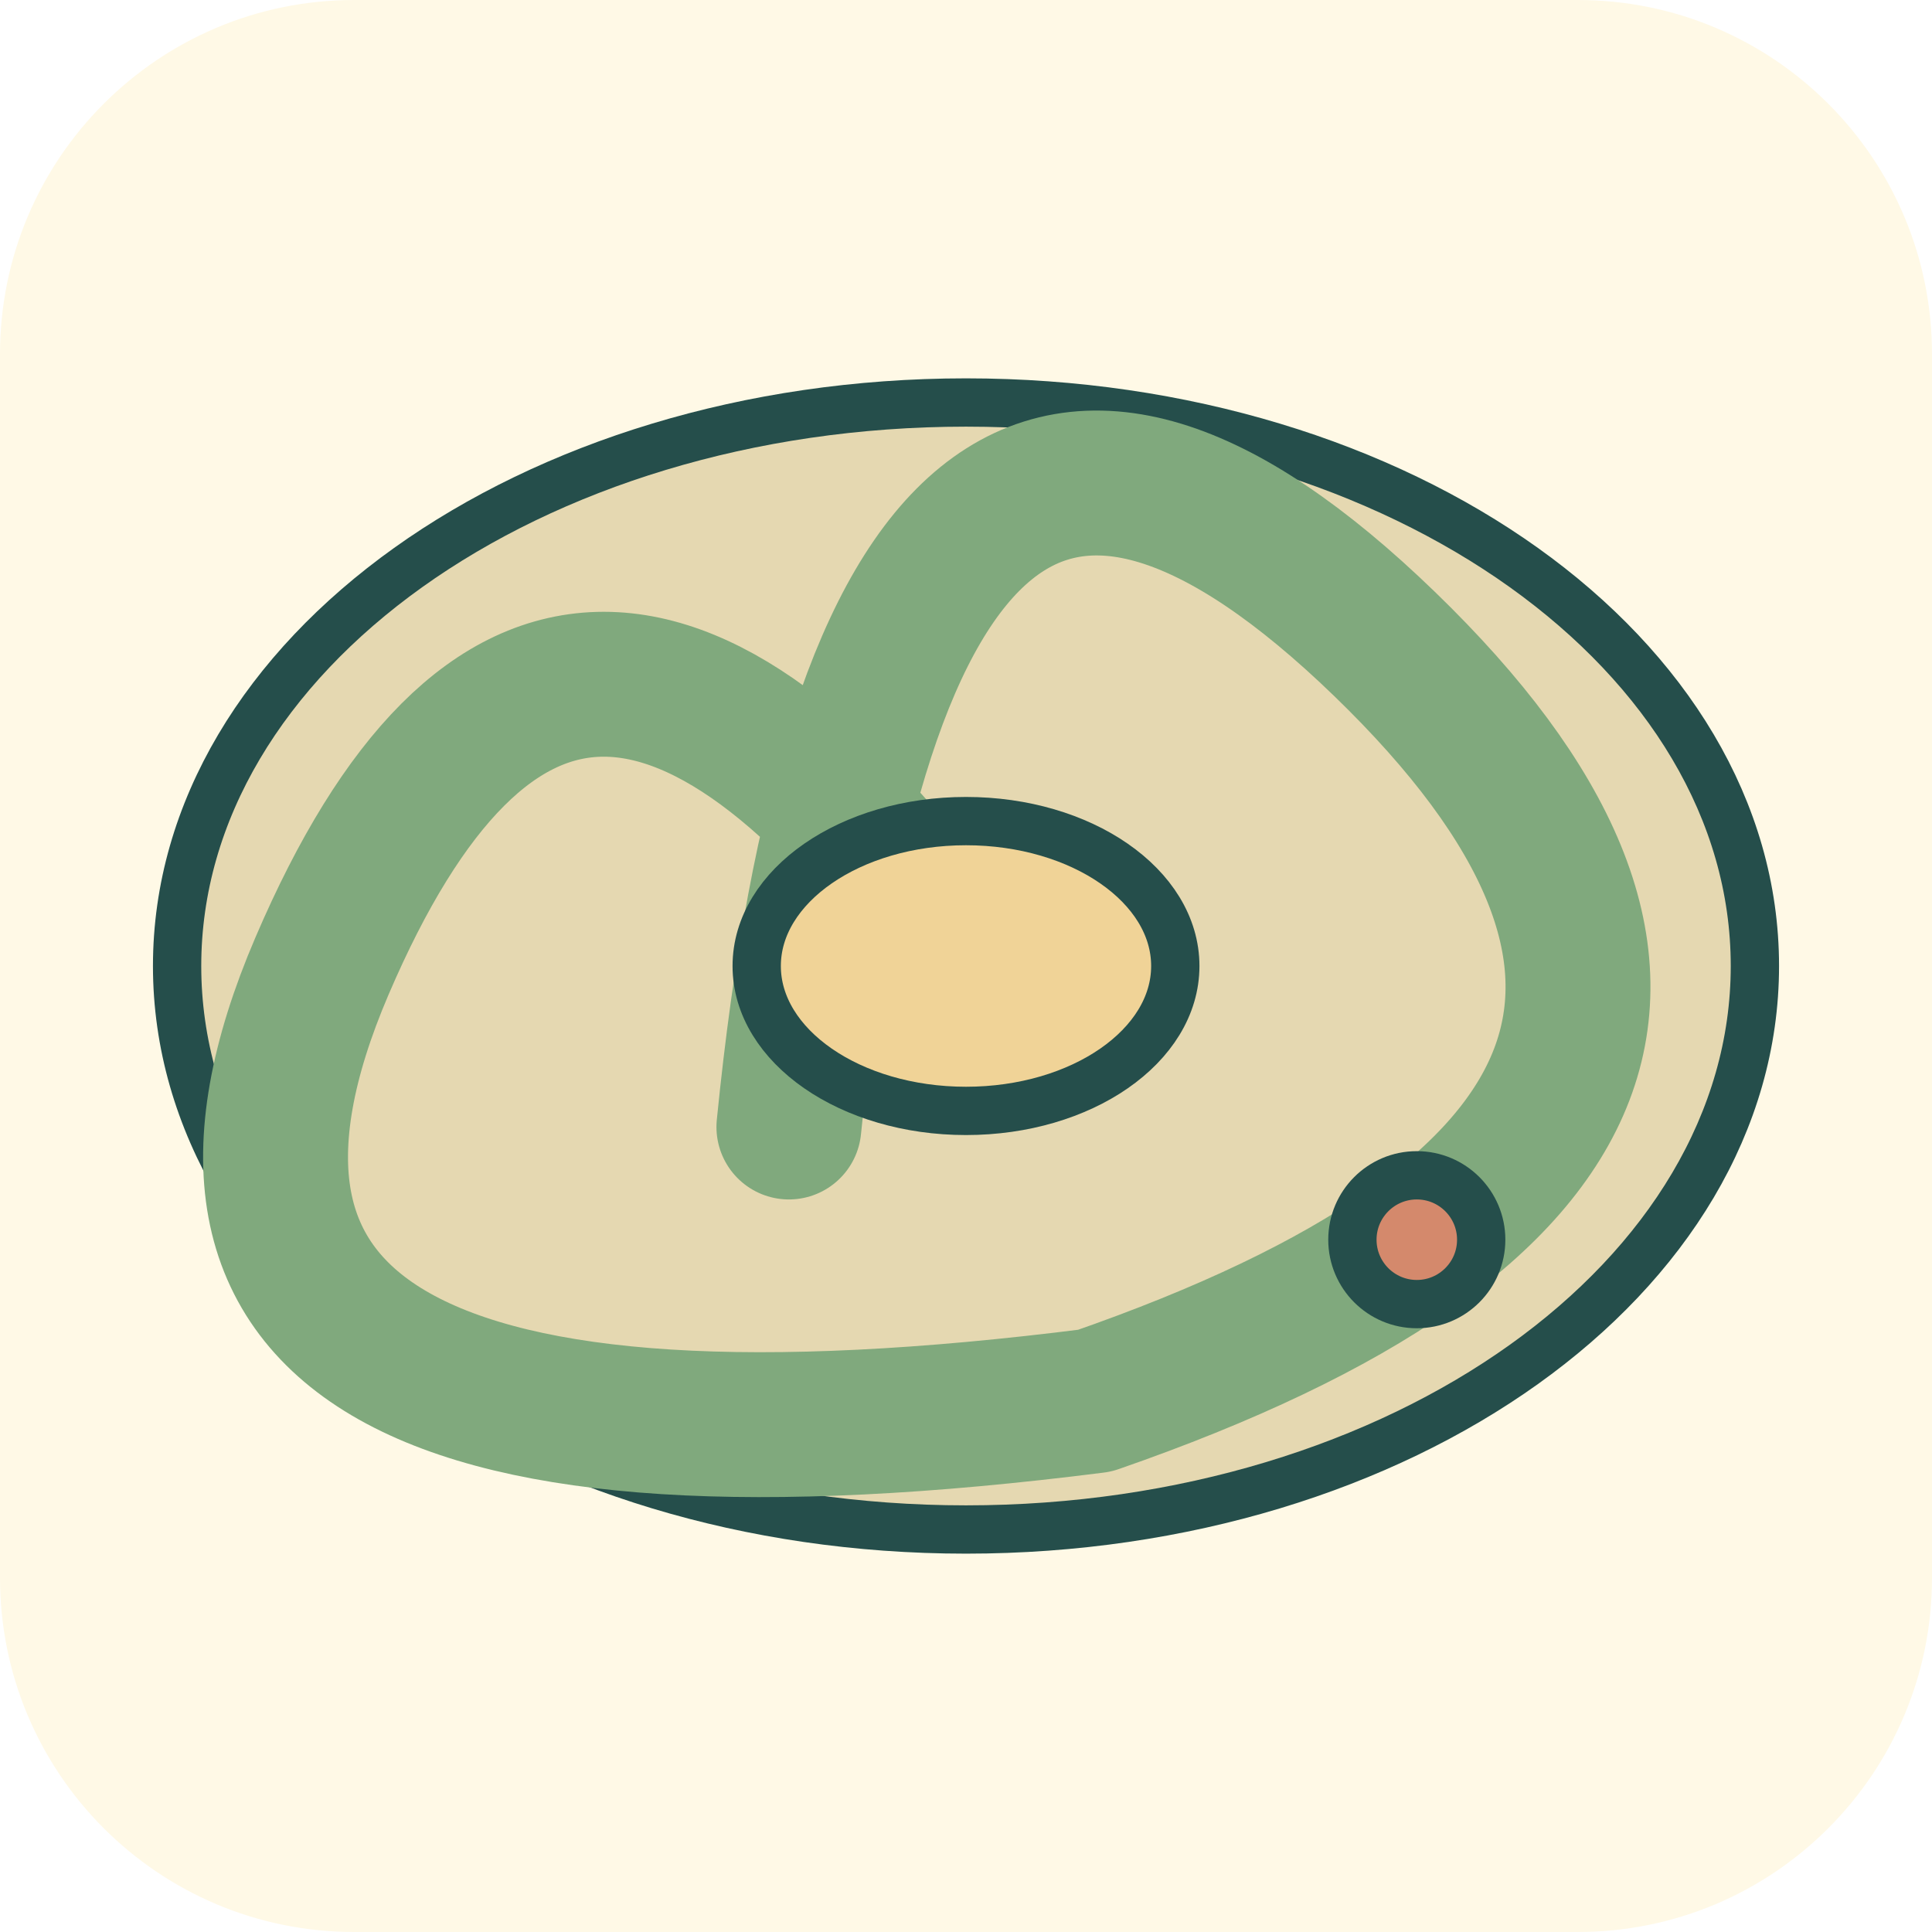
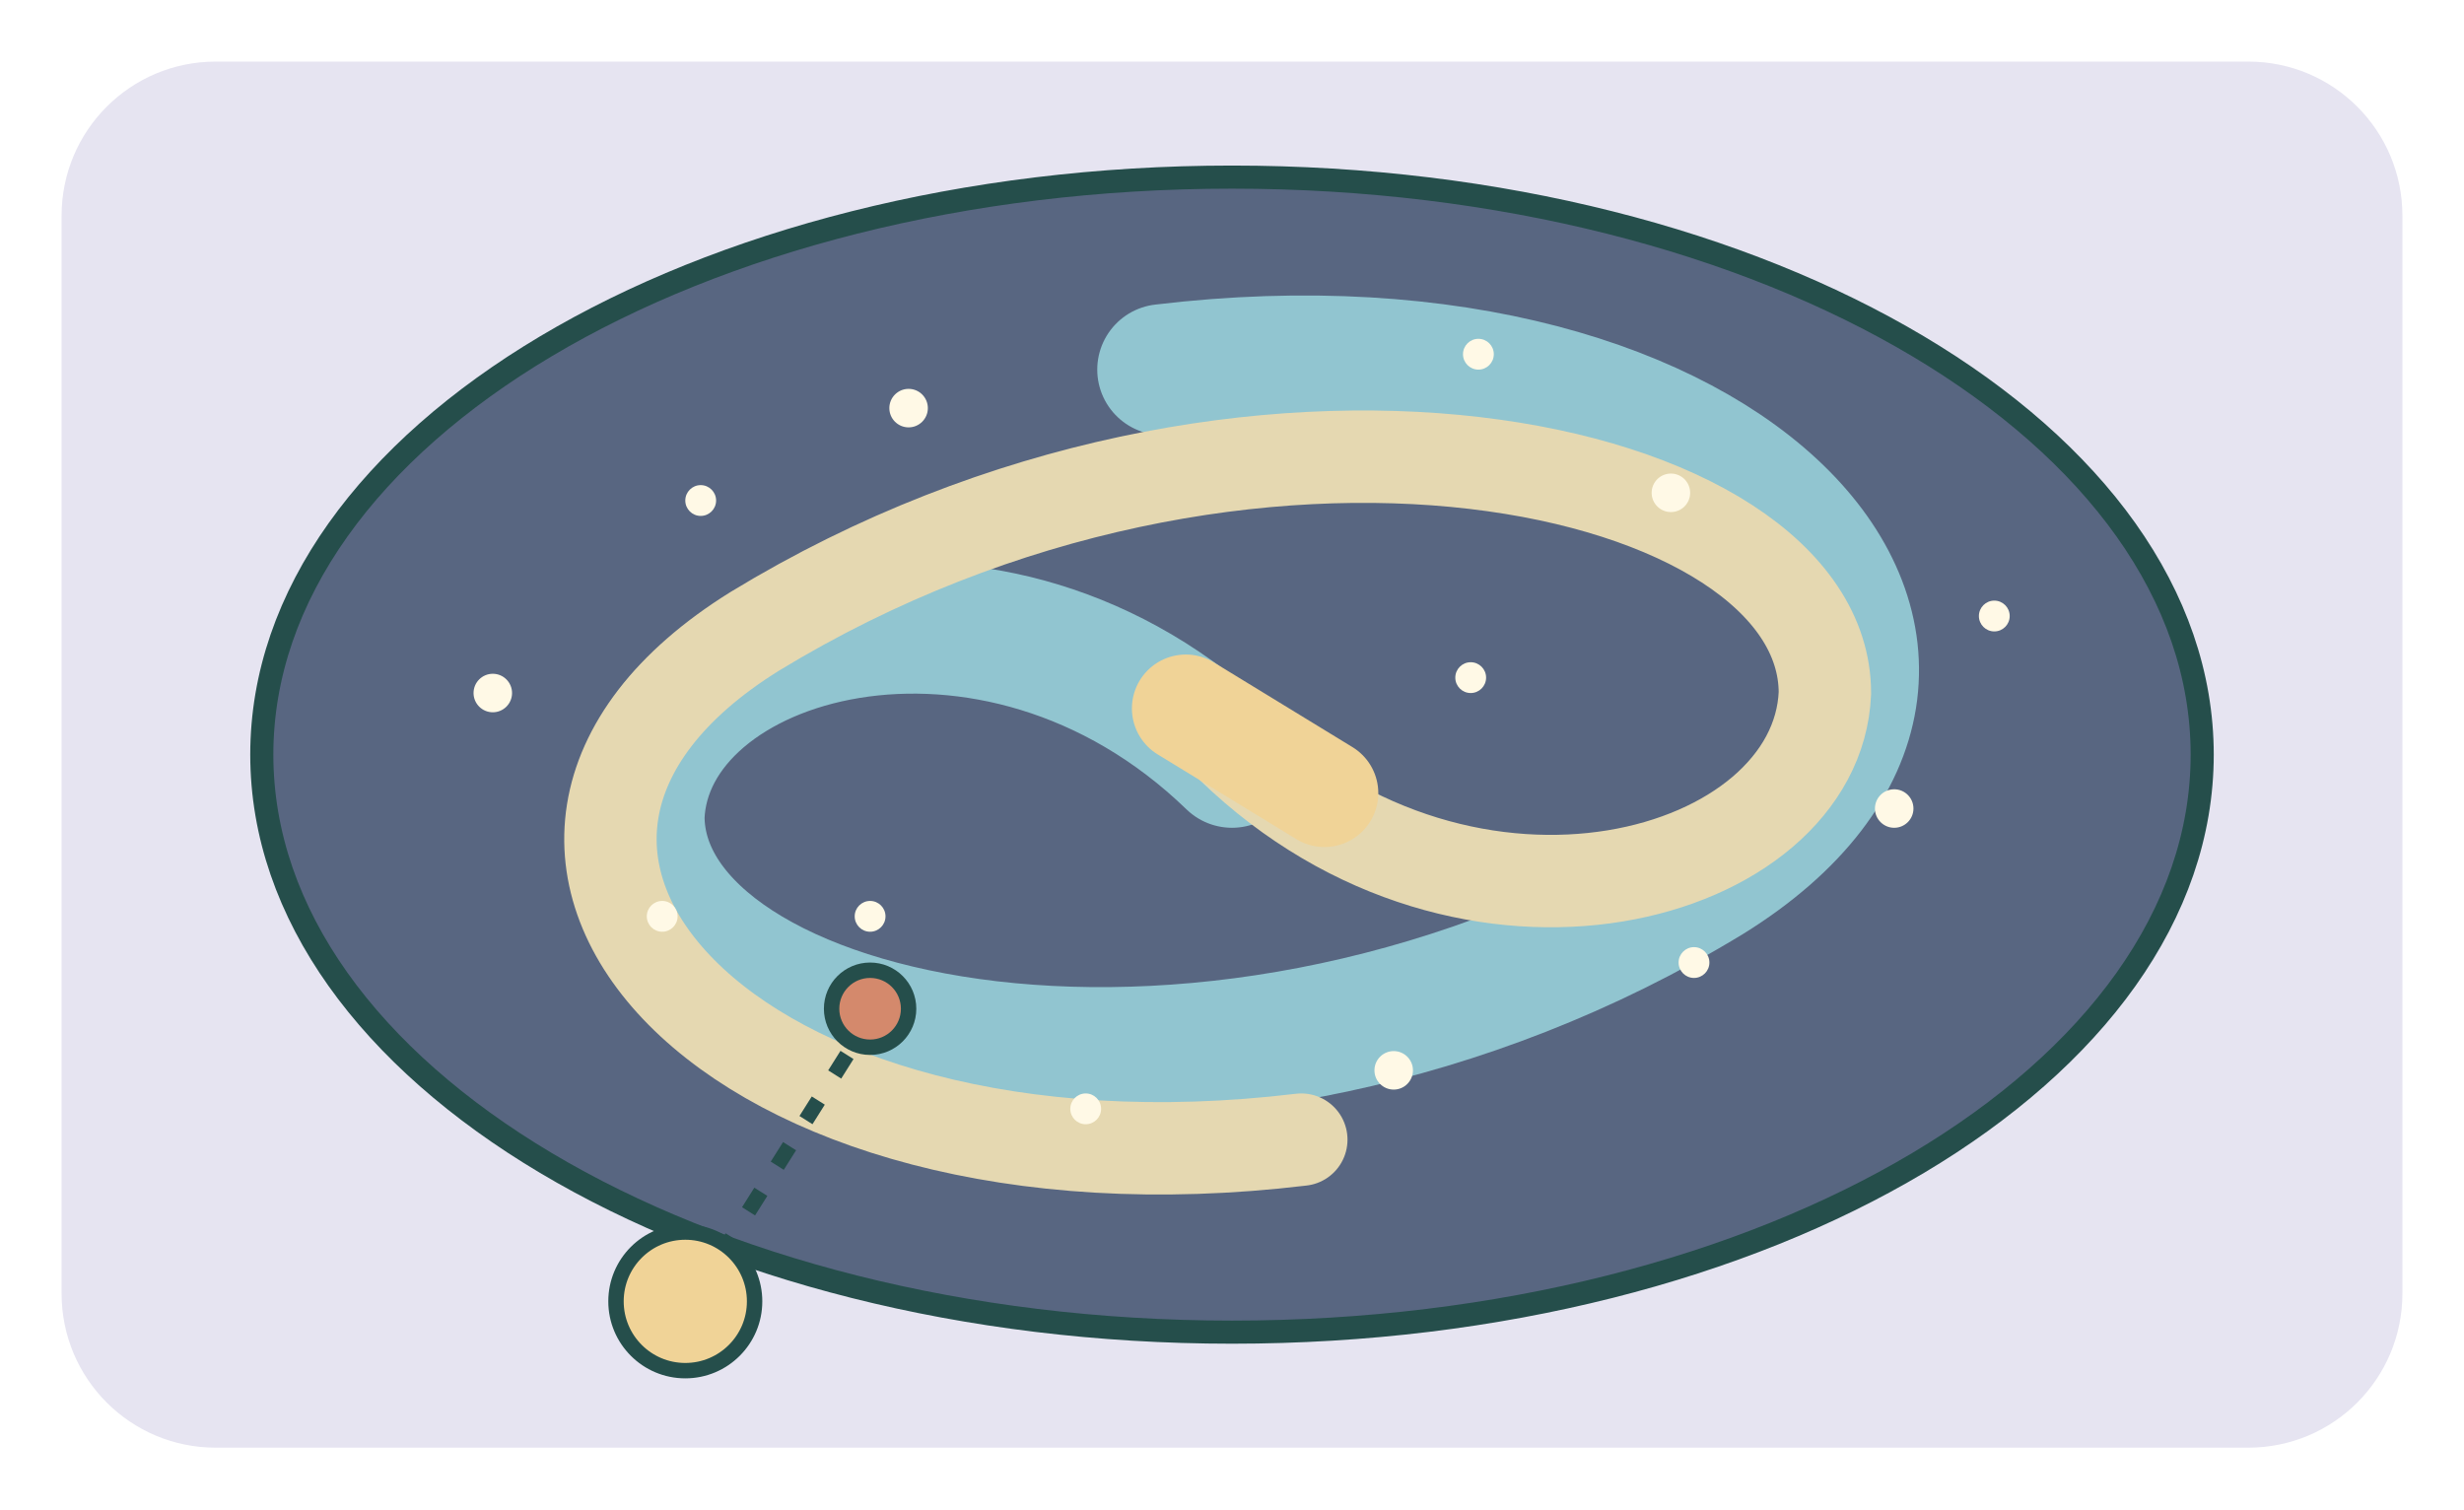
- <svg xmlns="http://www.w3.org/2000/svg" viewBox="0 0 120 120" role="img">
-   <rect width="120" height="120" rx="22" fill="#FFF9E6" />
-   <g stroke="#254E4B" stroke-width="3" stroke-linecap="round" stroke-linejoin="round">
-     <ellipse cx="60" cy="60" rx="49" ry="35" fill="#E5D8B1" />
-     <path d="M60 60q-25-35-40 0t48 27q49-17 18-47T49 70" fill="none" stroke="#80A97D" stroke-width="9" />
-     <ellipse cx="60" cy="60" rx="13" ry="9" fill="#F0D397" />
-     <circle cx="88" cy="77" r="4" fill="#D4896C" />
+ <svg xmlns="http://www.w3.org/2000/svg" viewBox="0 0 320 196" role="img">
+   <rect x="8" y="8" width="304" height="180" rx="20" fill="#E6E4F1" />
+   <ellipse cx="160" cy="98" rx="126" ry="75" fill="#586681" stroke="#254E4B" stroke-width="3" />
+   <g fill="none" stroke-linecap="round">
+     <path d="M160 99c-31-30-76-17-77 7 0 30 75 47 139 8 45-28 4-75-71-66" stroke="#91C5D0" stroke-width="17" />
+     <path d="M160 97c31 30 76 17 77-7 0-30-75-47-139-8-45 28-4 75 71 66" stroke="#E5D8B1" stroke-width="12" />
+     <path d="M154 92 172 103" stroke="#F0D397" stroke-width="14" />
  </g>
+   <g fill="#FFF9E6">
+     <circle cx="64" cy="90" r="2.5" />
+     <circle cx="91" cy="65" r="2" />
+     <circle cx="118" cy="53" r="2.5" />
+     <circle cx="141" cy="144" r="2" />
+     <circle cx="181" cy="139" r="2.5" />
+     <circle cx="220" cy="125" r="2" />
+     <circle cx="246" cy="105" r="2.5" />
+     <circle cx="259" cy="80" r="2" />
+     <circle cx="217" cy="64" r="2.5" />
+     <circle cx="192" cy="46" r="2" />
+     <circle cx="113" cy="119" r="2" />
+     <circle cx="86" cy="119" r="2" />
+     <circle cx="191" cy="88" r="2" />
+   </g>
+   <circle cx="113" cy="131" r="5" fill="#D4896C" stroke="#254E4B" stroke-width="2" />
+   <path d="m110 137-17 27" stroke="#254E4B" stroke-width="2" stroke-dasharray="3 4" />
+   <circle cx="89" cy="169" r="9" fill="#F0D397" stroke="#254E4B" stroke-width="2" />
</svg>
